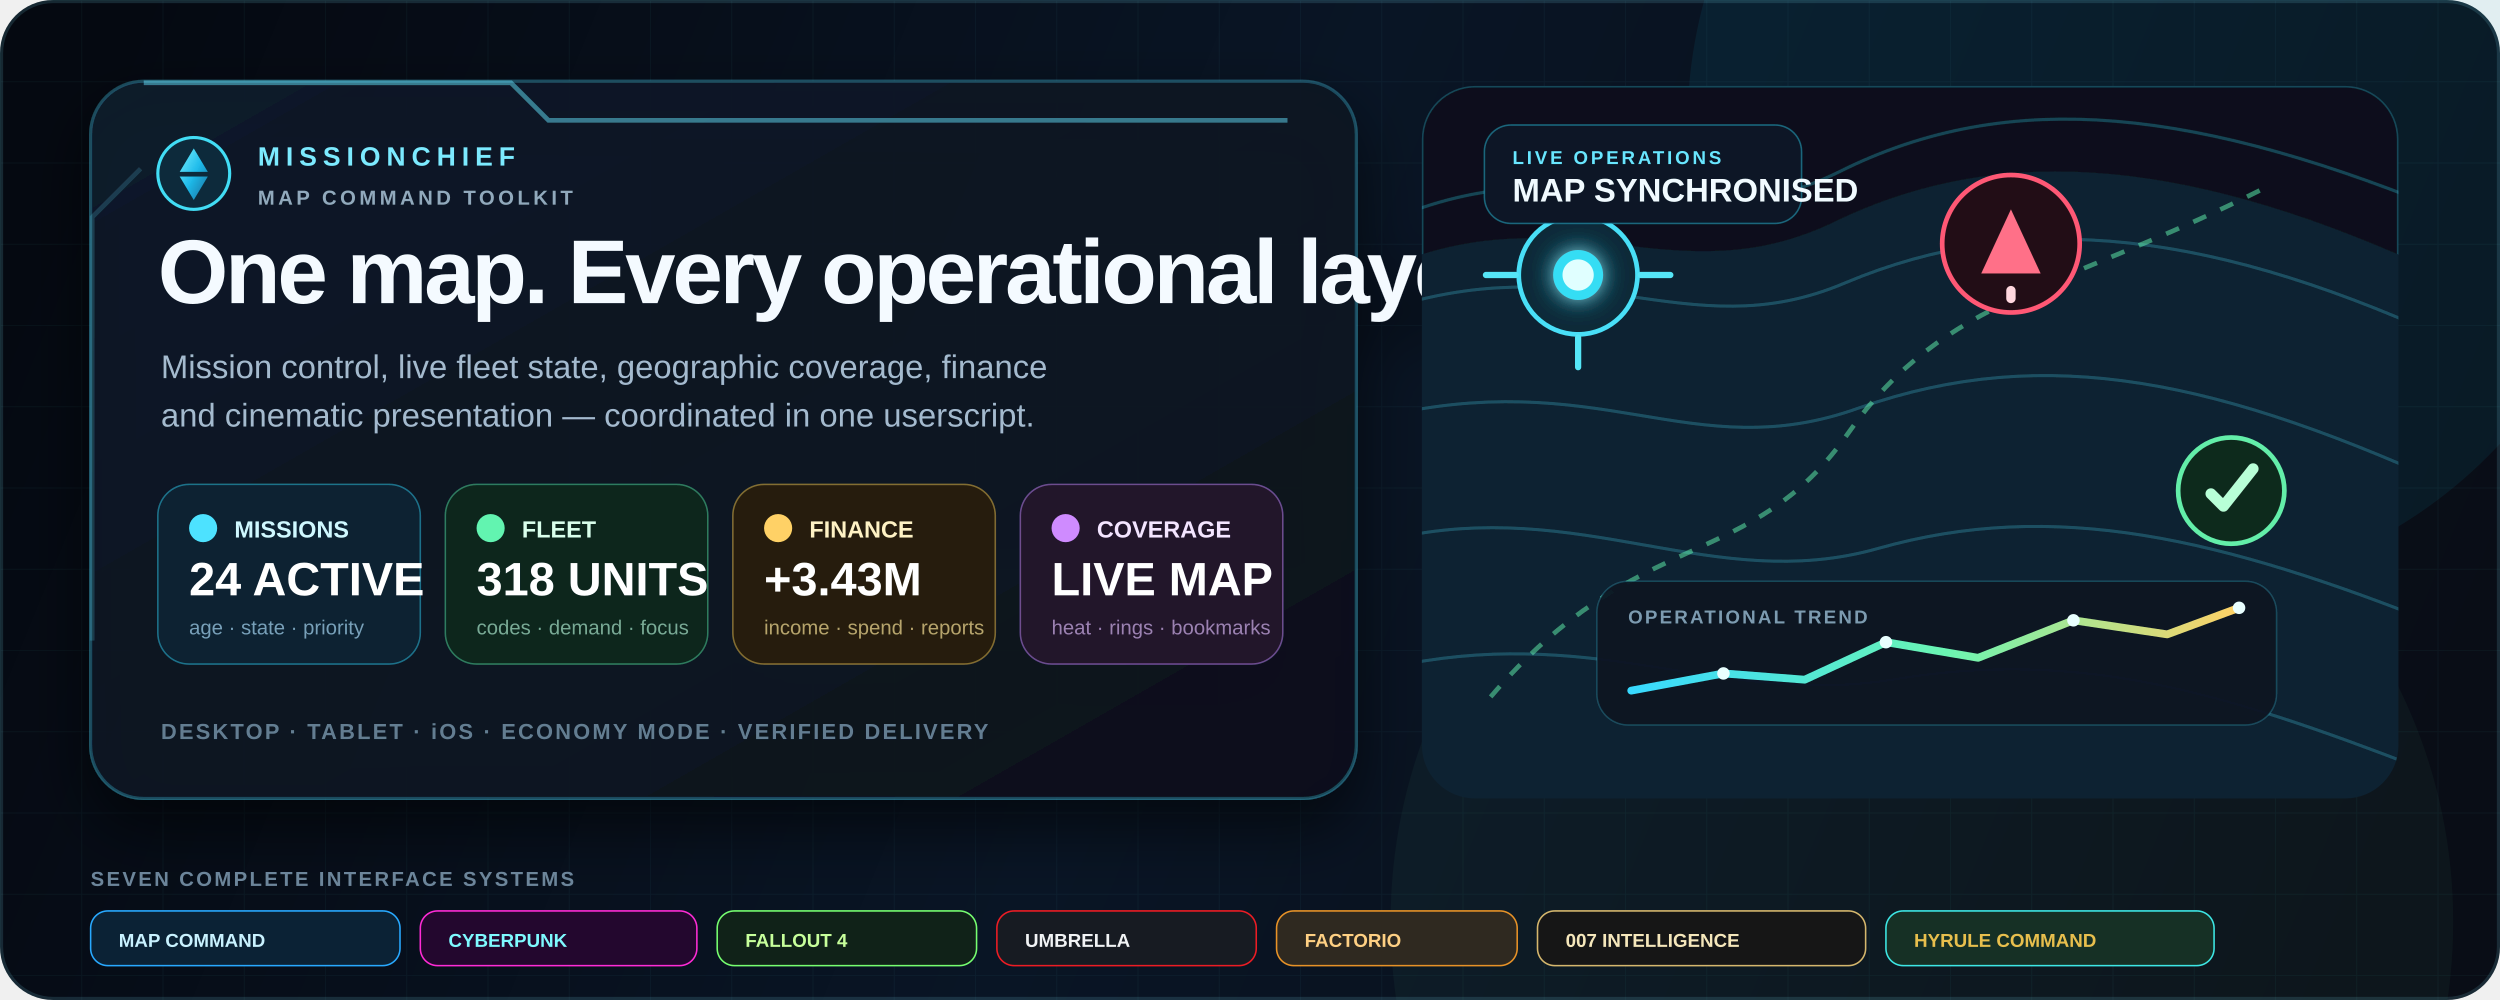
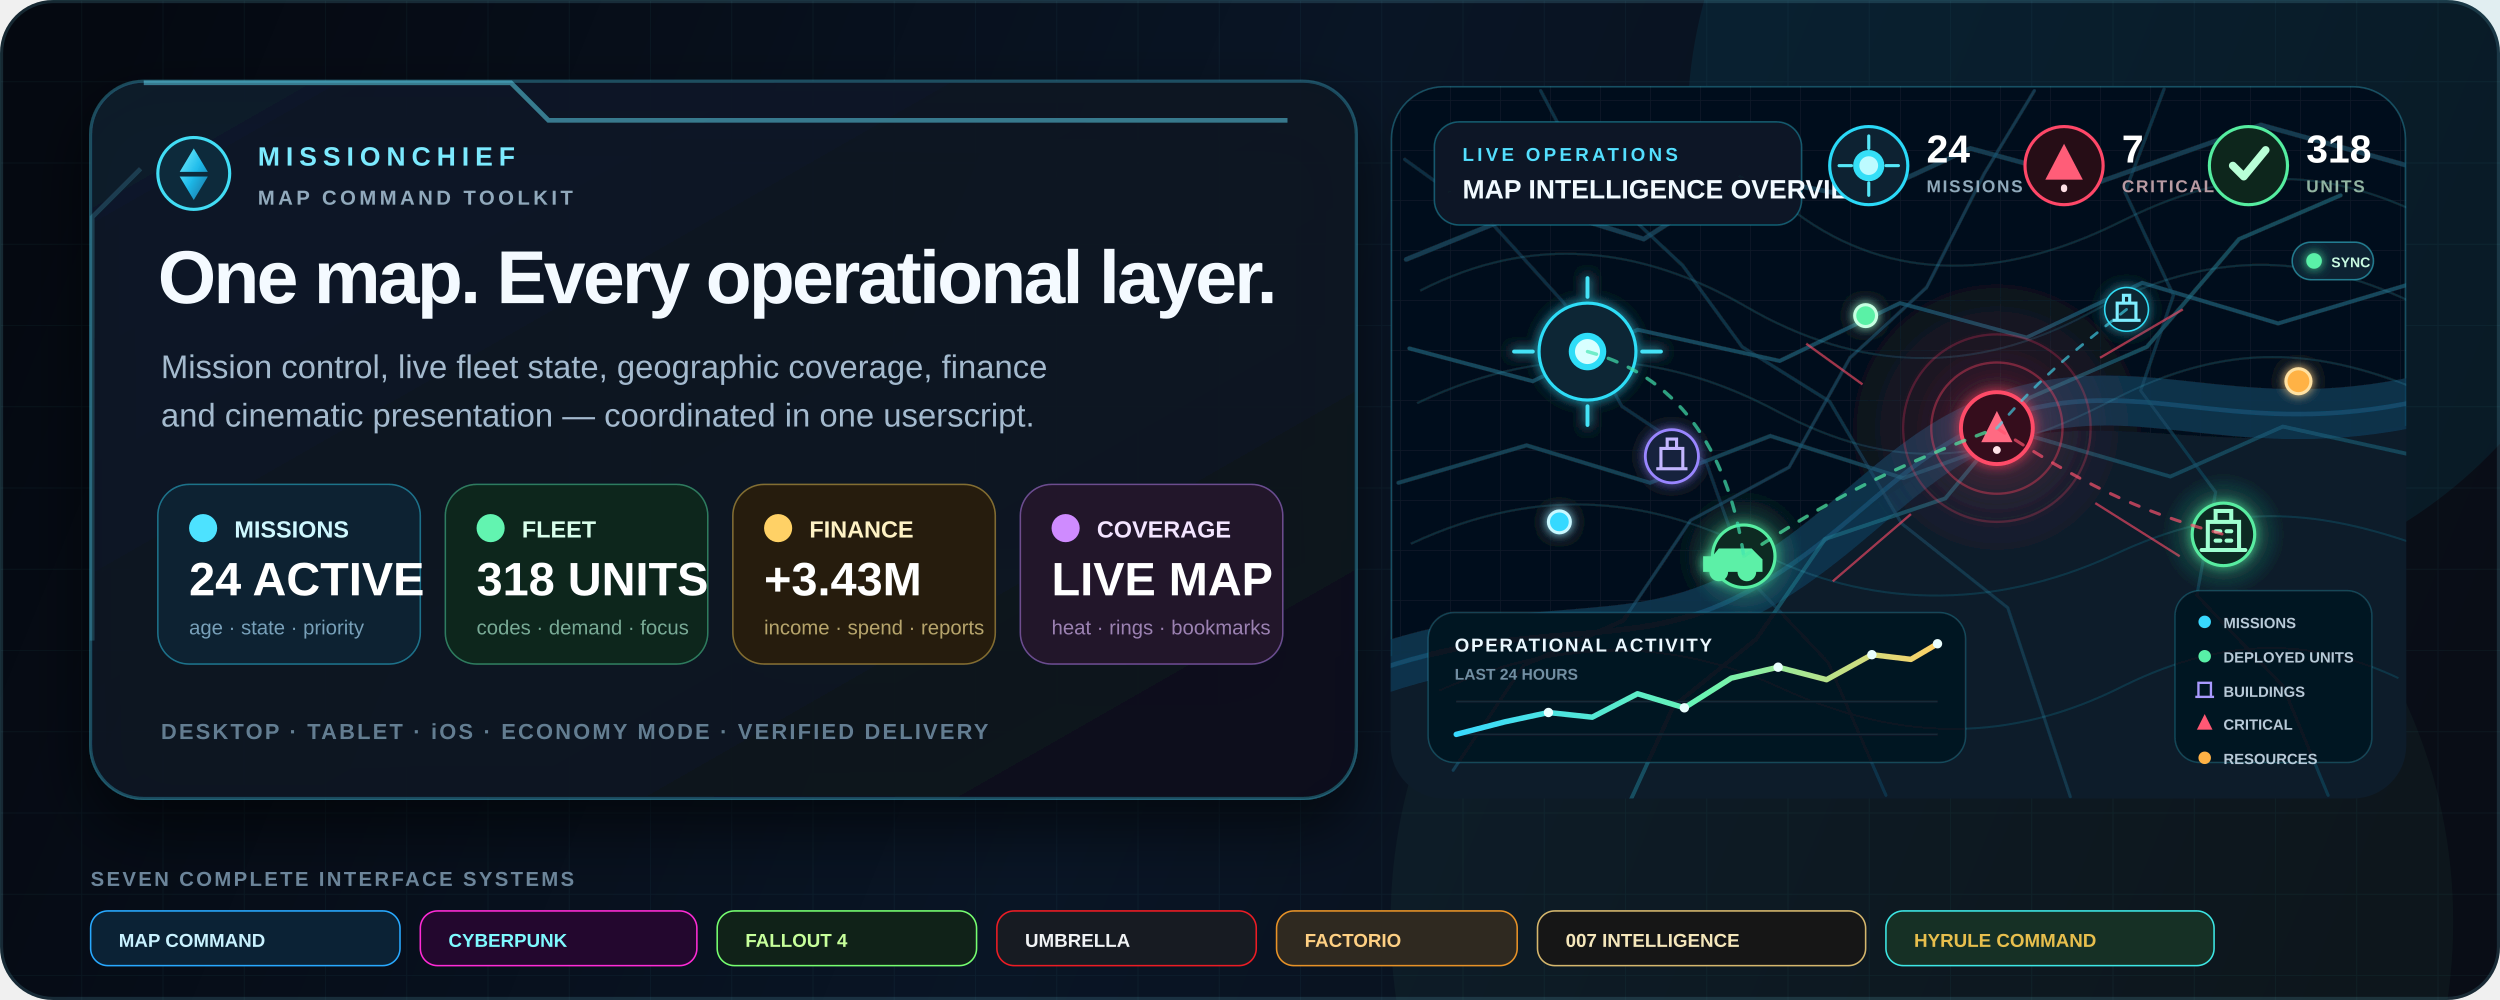
<svg xmlns="http://www.w3.org/2000/svg" viewBox="0 0 1600 640" role="img" aria-labelledby="title desc">
  <defs>
    <linearGradient id="bg" x1="70" y1="30" x2="1510" y2="620" gradientUnits="userSpaceOnUse">
      <stop stop-color="#050911" />
      <stop offset=".48" stop-color="#091525" />
      <stop offset="1" stop-color="#090D16" />
    </linearGradient>
    <linearGradient id="panel" x1="0" y1="0" x2="1" y2="1">
      <stop stop-color="#0D1A2A" stop-opacity=".98" />
      <stop offset="1" stop-color="#07101B" stop-opacity=".93" />
    </linearGradient>
    <linearGradient id="cyan" x1="0" y1="0" x2="1" y2="1">
      <stop stop-color="#78F1FF" />
      <stop offset=".5" stop-color="#20BCEB" />
      <stop offset="1" stop-color="#166C9B" />
    </linearGradient>
    <linearGradient id="line" x1="0" y1="0" x2="1" y2="0">
      <stop stop-color="#38D9FF" />
      <stop offset=".52" stop-color="#6BF5B2" />
      <stop offset="1" stop-color="#FFD166" />
    </linearGradient>
+     <radialGradient id="criticalGlow">
+       <stop stop-color="#FF405F" stop-opacity=".34" />
+       <stop offset=".48" stop-color="#FF405F" stop-opacity=".12" />
+       <stop offset="1" stop-color="#FF405F" stop-opacity="0" />
+     </radialGradient>
+     <radialGradient id="unitGlow">
+       <stop stop-color="#58F5A7" stop-opacity=".22" />
+       <stop offset="1" stop-color="#58F5A7" stop-opacity="0" />
+     </radialGradient>
    <pattern id="grid" width="52" height="52" patternUnits="userSpaceOnUse">
      <path d="M52 0H0V52" fill="none" stroke="#63DFFF" stroke-opacity=".05" />
+     </pattern>
+     <pattern id="mapGrid" width="32" height="32" patternUnits="userSpaceOnUse">
+       <path d="M32 0H0V32" fill="none" stroke="#4EC9E8" stroke-opacity=".055" />
    </pattern>
    <filter id="shadow" x="-30%" y="-30%" width="160%" height="180%">
      <feDropShadow dx="0" dy="18" stdDeviation="20" flood-color="#000" flood-opacity=".62" />
    </filter>
    <filter id="glow" x="-100%" y="-100%" width="300%" height="300%">
      <feGaussianBlur stdDeviation="7" result="b" />
      <feMerge>
        <feMergeNode in="b" />
        <feMergeNode in="SourceGraphic" />
      </feMerge>
    </filter>
+     <filter id="smallGlow" x="-100%" y="-100%" width="300%" height="300%">
+       <feGaussianBlur stdDeviation="3.5" result="b" />
+       <feMerge>
+         <feMergeNode in="b" />
+         <feMergeNode in="SourceGraphic" />
+       </feMerge>
+     </filter>
    <clipPath id="mapClip">
-       <rect x="910" y="55" width="625" height="456" rx="34" />
+       <rect x="890" y="55" width="650" height="456" rx="34" />
    </clipPath>
  </defs>
  <rect width="1600" height="640" rx="34" fill="url(#bg)" />
  <rect width="1600" height="640" rx="34" fill="url(#grid)" />
  <circle cx="1380" cy="80" r="300" fill="#15D7FF" opacity=".07" />
  <circle cx="1230" cy="590" r="340" fill="#55F0A7" opacity=".045" />
  <g transform="translate(58 52)" filter="url(#shadow)">
    <rect width="810" height="459" rx="34" fill="url(#panel)" stroke="#4BD7F7" stroke-opacity=".28" stroke-width="2" />
    <path d="M34 1h235l24 24h473" fill="none" stroke="#67E4FF" stroke-opacity=".48" stroke-width="3" />
    <path d="M1 358V87l31-31" fill="none" stroke="#67E4FF" stroke-opacity=".18" stroke-width="3" />
    <g transform="translate(42 35)">
      <circle cx="24" cy="24" r="23" fill="#092B3A" stroke="#42DDF5" stroke-width="2" />
      <path d="M24 8 33 23H15L24 8Zm-9 18h18l-9 15-9-15Z" fill="url(#cyan)" />
      <text x="65" y="19" fill="#7BEAFF" font-family="Segoe UI,Arial,sans-serif" font-size="17" font-weight="800" letter-spacing="3.8">MISSIONCHIEF</text>
      <text x="65" y="44" fill="#91A9BC" font-family="Segoe UI,Arial,sans-serif" font-size="13" font-weight="700" letter-spacing="2.2">MAP COMMAND TOOLKIT</text>
    </g>
-     <text x="43" y="142" fill="#F4FAFF" font-family="Segoe UI,Arial,sans-serif" font-size="58" font-weight="800" letter-spacing="-2">One map. Every operational layer.</text>
+     <text x="43" y="142" fill="#F4FAFF" font-family="Segoe UI,Arial,sans-serif" font-size="48" font-weight="800" letter-spacing="-1.7">One map. Every operational layer.</text>
    <text x="45" y="190" fill="#A4BACE" font-family="Segoe UI,Arial,sans-serif" font-size="21">Mission control, live fleet state, geographic coverage, finance</text>
    <text x="45" y="221" fill="#A4BACE" font-family="Segoe UI,Arial,sans-serif" font-size="21">and cinematic presentation — coordinated in one userscript.</text>
    <g transform="translate(43 258)">
      <g>
        <rect width="168" height="115" rx="20" fill="#0B2130" stroke="#35CEF1" stroke-opacity=".48" />
        <circle cx="29" cy="28" r="9" fill="#4DE2FF" />
        <text x="49" y="34" fill="#CFF8FF" font-family="Segoe UI,Arial,sans-serif" font-size="15" font-weight="800">MISSIONS</text>
        <text x="20" y="71" fill="#FFFFFF" font-family="Segoe UI,Arial,sans-serif" font-size="30" font-weight="800">24 ACTIVE</text>
        <text x="20" y="96" fill="#78A0B9" font-family="Segoe UI,Arial,sans-serif" font-size="13">age · state · priority</text>
      </g>
      <g transform="translate(184)">
        <rect width="168" height="115" rx="20" fill="#0B251F" stroke="#5AE9A5" stroke-opacity=".46" />
        <circle cx="29" cy="28" r="9" fill="#62F4B0" />
        <text x="49" y="34" fill="#D9FFEB" font-family="Segoe UI,Arial,sans-serif" font-size="15" font-weight="800">FLEET</text>
        <text x="20" y="71" fill="#FFFFFF" font-family="Segoe UI,Arial,sans-serif" font-size="30" font-weight="800">318 UNITS</text>
        <text x="20" y="96" fill="#79AA94" font-family="Segoe UI,Arial,sans-serif" font-size="13">codes · demand · focus</text>
      </g>
      <g transform="translate(368)">
        <rect width="168" height="115" rx="20" fill="#261F0E" stroke="#F3C74F" stroke-opacity=".48" />
        <circle cx="29" cy="28" r="9" fill="#FFD166" />
        <text x="49" y="34" fill="#FFF2C4" font-family="Segoe UI,Arial,sans-serif" font-size="15" font-weight="800">FINANCE</text>
        <text x="20" y="71" fill="#FFFFFF" font-family="Segoe UI,Arial,sans-serif" font-size="30" font-weight="800">+3.43M</text>
        <text x="20" y="96" fill="#B7A46C" font-family="Segoe UI,Arial,sans-serif" font-size="13">income · spend · reports</text>
      </g>
      <g transform="translate(552)">
        <rect width="168" height="115" rx="20" fill="#21152C" stroke="#C989FF" stroke-opacity=".48" />
        <circle cx="29" cy="28" r="9" fill="#CF8BFF" />
        <text x="49" y="34" fill="#F4E5FF" font-family="Segoe UI,Arial,sans-serif" font-size="15" font-weight="800">COVERAGE</text>
        <text x="20" y="71" fill="#FFFFFF" font-family="Segoe UI,Arial,sans-serif" font-size="30" font-weight="800">LIVE MAP</text>
        <text x="20" y="96" fill="#9C82B1" font-family="Segoe UI,Arial,sans-serif" font-size="13">heat · rings · bookmarks</text>
      </g>
    </g>
    <text x="45" y="421" fill="#637D91" font-family="Segoe UI,Arial,sans-serif" font-size="14" font-weight="700" letter-spacing="1.4">DESKTOP · TABLET · iOS · ECONOMY MODE · VERIFIED DELIVERY</text>
  </g>
  <g clip-path="url(#mapClip)" filter="url(#shadow)">
-     <rect x="910" y="55" width="625" height="456" rx="34" fill="#07111C" stroke="#3BCDEC" stroke-opacity=".29" stroke-width="2" />
-     <path d="M890 170c115-47 182 21 284-28 109-53 232-40 390 34v360H890Z" fill="#0D2130" />
-     <g fill="none" stroke="#42BFD8" stroke-width="2" opacity=".3">
-       <path d="M880 145c131-61 194 16 297-35 110-55 230-41 398 29" />
-       <path d="M878 201c135-48 200 24 303-20 114-48 237-34 398 42" />
-       <path d="M879 268c145-36 203 32 311-7 120-42 231-18 389 55" />
-       <path d="M890 345c122-28 206 36 312 6 113-32 219-7 362 50" />
-       <path d="M900 425c125-24 205 27 311 10 118-20 210 7 339 57" />
-     </g>
-     <path d="M954 446c95-111 166-79 229-169 61-87 138-92 265-156" fill="none" stroke="#61F0AD" stroke-width="3" stroke-dasharray="9 10" opacity=".52" />
-     <g transform="translate(1010 176)">
-       <circle r="38" fill="#092A39" stroke="#48DFF7" stroke-width="3" />
-       <circle r="13" fill="#E0FFFF" stroke="#36DDF4" stroke-width="6" filter="url(#glow)" />
-       <path d="M0-59v19M0 40v19M-59 0h19M40 0h19" stroke="#55E6F7" stroke-width="4" stroke-linecap="round" />
-     </g>
-     <g transform="translate(1287 156)">
-       <circle r="44" fill="#241018" stroke="#FF5875" stroke-width="3" />
-       <path d="M0-22 19 19H-19L0-22Z" fill="#FF7088" />
-       <rect x="-3" y="27" width="6" height="11" rx="3" fill="#FFD7DF" />
-     </g>
-     <g transform="translate(1428 314)">
-       <circle r="34" fill="#11291F" stroke="#63EEA9" stroke-width="3" />
-       <path d="m-13 2 8 8 19-24" fill="none" stroke="#B8FFD7" stroke-width="7" stroke-linecap="round" stroke-linejoin="round" />
-     </g>
-     <g transform="translate(950 80)">
-       <rect width="203" height="63" rx="17" fill="#0A1927" stroke="#31C7EA" stroke-opacity=".45" />
-       <text x="18" y="25" fill="#69E6FF" font-family="Segoe UI,Arial,sans-serif" font-size="12" font-weight="800" letter-spacing="1.8">LIVE OPERATIONS</text>
-       <text x="18" y="49" fill="#F1FAFF" font-family="Segoe UI,Arial,sans-serif" font-size="21" font-weight="800">MAP SYNCHRONISED</text>
-     </g>
-     <g transform="translate(1022 372)">
-       <rect width="435" height="92" rx="20" fill="#091522" fill-opacity=".95" stroke="#4BD7F7" stroke-opacity=".25" />
-       <text x="20" y="27" fill="#7D9BB0" font-family="Segoe UI,Arial,sans-serif" font-size="12" font-weight="800" letter-spacing="1.4">OPERATIONAL TREND</text>
-       <path d="M22 70 81 59 133 63 185 39 244 49 305 25 365 34 411 17" fill="none" stroke="url(#line)" stroke-width="5" stroke-linecap="round" stroke-linejoin="round" />
+     <rect x="890" y="55" width="650" height="456" rx="34" fill="#06111D" stroke="#3BCDEC" stroke-opacity=".34" stroke-width="2" />
+     <rect x="890" y="55" width="650" height="456" fill="url(#mapGrid)" />
+     <path d="M858 428c110-32 166-5 242-39 73-33 111-93 191-109 79-16 143 19 285-15v265H858Z" fill="#081C2A" />
+     <path d="M864 435c112-43 173-16 246-52 84-42 113-109 203-124 80-13 142 28 272-12" fill="none" stroke="#0D3B58" stroke-width="32" opacity=".74" />
+     <path d="M864 435c112-43 173-16 246-52 84-42 113-109 203-124 80-13 142 28 272-12" fill="none" stroke="#176287" stroke-width="3" opacity=".52" />
+     <g fill="none" stroke-linecap="round">
+       <path d="M900 166 984 132 1052 153 1116 112 1192 127 1261 95 1342 117 1447 80 1548 108" stroke="#1A5874" stroke-width="3" opacity=".58" />
+       <path d="M902 223 981 244 1048 211 1139 231 1216 194 1297 216 1371 181 1458 207 1545 181" stroke="#21708B" stroke-width="2.5" opacity=".56" />
+       <path d="M895 309 977 285 1056 309 1133 279 1218 306 1296 278 1389 305 1461 273 1543 291" stroke="#1C6983" stroke-width="2.5" opacity=".52" />
+       <path d="M930 493 975 426 1039 397 1082 333 1145 299 1184 229 1233 184 1270 111 1302 58" stroke="#1C5A78" stroke-width="2" opacity=".52" />
+       <path d="M1040 520 1071 452 1124 409 1168 345 1245 319 1298 255 1374 222 1433 153 1498 125" stroke="#217C91" stroke-width="2.5" opacity=".52" />
+       <path d="M899 102 953 141 1001 194 1038 260 1092 296 1118 369 1170 424 1207 509" stroke="#174A68" stroke-width="2" opacity=".5" />
+       <path d="M986 58 1014 111 1077 170 1115 222 1171 257 1217 335 1285 389 1325 510" stroke="#1B536E" stroke-width="2" opacity=".5" />
+       <path d="M1385 57 1360 123 1391 189 1370 250 1418 315 1406 381 1461 439 1490 509" stroke="#1A536E" stroke-width="2" opacity=".5" />
+     </g>
+     <g fill="none" stroke="#3AB6D1" stroke-width="1.3" opacity=".17">
+       <path d="M922 126c76-48 165-39 222 6 59 47 132 51 215 9 80-40 141-32 210 6" />
+       <path d="M909 186c72-37 142-28 208 10 72 42 146 45 221 4 80-43 144-37 211-4" />
+       <path d="M907 258c90-43 166-29 230 5 75 40 134 35 215-7 74-38 132-34 202-4" />
+       <path d="M903 348c86-40 157-28 224 6 67 34 146 38 226 1 70-33 126-31 198-5" />
+       <path d="M921 442c81-36 153-32 218-2 78 36 149 35 220-1 69-34 125-29 176-5" />
+     </g>
+     <g transform="translate(918 78)">
+       <rect width="235" height="66" rx="16" fill="#081827" fill-opacity=".96" stroke="#28C8EB" stroke-opacity=".38" />
+       <text x="18" y="25" fill="#54DFFF" font-family="Segoe UI,Arial,sans-serif" font-size="12" font-weight="800" letter-spacing="2.1">LIVE OPERATIONS</text>
+       <text x="18" y="49" fill="#F2FAFF" font-family="Segoe UI,Arial,sans-serif" font-size="17" font-weight="800">MAP INTELLIGENCE OVERVIEW</text>
+     </g>
+     <g transform="translate(1168 75)" font-family="Segoe UI,Arial,sans-serif">
+       <g>
+         <circle cx="28" cy="31" r="25" fill="#082431" stroke="#2CD9F8" stroke-width="2" />
+         <circle cx="28" cy="31" r="8" fill="#BDFBFF" stroke="#35DFF7" stroke-width="4" />
+         <path d="M28 12v8M28 42v8M9 31h8M39 31h8" stroke="#56E6F7" stroke-width="2" stroke-linecap="round" />
+         <text x="65" y="29" fill="#FFFFFF" font-size="25" font-weight="800">24</text>
+         <text x="65" y="48" fill="#8FA9BB" font-size="11" font-weight="800" letter-spacing="1.1">MISSIONS</text>
+       </g>
+       <g transform="translate(125)">
+         <circle cx="28" cy="31" r="25" fill="#251019" stroke="#FF4768" stroke-width="2" />
+         <path d="M28 17 40 40H16L28 17Z" fill="#FF5D78" />
+         <rect x="26" y="43" width="4" height="5" rx="2" fill="#FFE0E6" />
+         <text x="65" y="29" fill="#FFFFFF" font-size="25" font-weight="800">7</text>
+         <text x="65" y="48" fill="#B99BA3" font-size="11" font-weight="800" letter-spacing="1.1">CRITICAL</text>
+       </g>
+       <g transform="translate(243)">
+         <circle cx="28" cy="31" r="25" fill="#0D261C" stroke="#54EDA0" stroke-width="2" />
+         <path d="m18 31 7 7 14-17" fill="none" stroke="#B8FFD7" stroke-width="5" stroke-linecap="round" stroke-linejoin="round" />
+         <text x="65" y="29" fill="#FFFFFF" font-size="25" font-weight="800">318</text>
+         <text x="65" y="48" fill="#91B4A2" font-size="11" font-weight="800" letter-spacing="1.1">UNITS</text>
+       </g>
+     </g>
+     <g transform="translate(1278 274)">
+       <circle r="93" fill="url(#criticalGlow)" />
+       <circle r="60" fill="none" stroke="#FF4261" stroke-opacity=".24" stroke-width="1.5" />
+       <circle r="42" fill="none" stroke="#FF4261" stroke-opacity=".38" stroke-width="1.5" />
+       <circle r="23" fill="#35101B" stroke="#FF4B68" stroke-width="2.5" filter="url(#smallGlow)" />
+       <path d="M0-11 10 9H-10L0-11Z" fill="#FF6A82" />
+       <circle cy="14" r="2.5" fill="#FFE3E8" />
+       <path d="M-86-28-122-54M66-45l53-31M63 48l54 34M-55 55l-50 43" stroke="#FF4B68" stroke-opacity=".62" stroke-width="1.5" />
+     </g>
+     <g filter="url(#smallGlow)">
+       <g transform="translate(1016 225)">
+         <circle r="31" fill="#092736" stroke="#2EDDF7" stroke-width="2" />
+         <circle r="10" fill="#D8FFFF" stroke="#2EDDF7" stroke-width="4" />
+         <path d="M0-47v12M0 35v12M-47 0h12M35 0h12" stroke="#45E3F7" stroke-width="2.5" stroke-linecap="round" />
+       </g>
+       <g transform="translate(1116 356)">
+         <circle r="38" fill="url(#unitGlow)" />
+         <circle r="20" fill="#0B2A20" stroke="#56EEA2" stroke-width="2" />
+         <path d="M-10-5h15l7 7v8h-4a6 6 0 0 1-12 0h-6a6 6 0 0 1-12 0h-4V0h6l4-5h6Z" fill="#5BF0A7" />
+       </g>
+       <g transform="translate(1423 342)">
+         <circle r="39" fill="url(#unitGlow)" />
+         <circle r="20" fill="#0C2A20" stroke="#58EDA1" stroke-width="2" />
+         <path d="M-10 10V-8h20v18M-14 10h28M-5-8v-7h10v7M-5-2h3M2-2h3M-5 4h3M2 4h3" fill="none" stroke="#9FFFD0" stroke-width="2.6" stroke-linecap="round" />
+       </g>
+       <g transform="translate(1070 292)">
+         <circle r="17" fill="#14203D" stroke="#9A86FF" stroke-width="1.8" />
+         <path d="M-7 8V-5h14V8M-10 8h20M-3-5v-6h6v6" fill="none" stroke="#C3B6FF" stroke-width="2" />
+       </g>
+       <g transform="translate(1361 198)">
+         <circle r="14" fill="#0B2732" stroke="#32DDF6" />
+         <path d="M-6 7V-4h12V7M-9 7H9M-2-4v-5h4v5" fill="none" stroke="#7EEDFF" stroke-width="2" />
+       </g>
+       <g transform="translate(1471 244)">
+         <circle r="8" fill="#FFB245" stroke="#FFE1A2" stroke-width="2" />
+       </g>
+       <g transform="translate(1194 202)">
+         <circle r="7" fill="#5AF1A6" stroke="#C7FFE2" stroke-width="2" />
+       </g>
+       <g transform="translate(998 334)">
+         <circle r="7" fill="#35D9FF" stroke="#C9F8FF" stroke-width="2" />
+       </g>
+     </g>
+     <g fill="none" stroke-linecap="round">
+       <path d="M1016 225c63 17 91 70 100 131" stroke="#40E5B0" stroke-width="2.2" stroke-dasharray="6 8" opacity=".68" />
+       <path d="M1116 356c54-36 95-57 162-82" stroke="#4FECA7" stroke-width="2.2" stroke-dasharray="6 8" opacity=".7" />
+       <path d="M1278 274c52 34 89 53 145 68" stroke="#FF526E" stroke-width="2" stroke-dasharray="6 8" opacity=".68" />
+       <path d="M1361 198c-30 24-52 40-83 76" stroke="#43DDF4" stroke-width="1.8" stroke-dasharray="5 7" opacity=".62" />
+     </g>
+     <g transform="translate(914 392)">
+       <rect width="344" height="96" rx="17" fill="#071521" fill-opacity=".96" stroke="#39CDEB" stroke-opacity=".26" />
+       <text x="17" y="25" fill="#EAF8FF" font-family="Segoe UI,Arial,sans-serif" font-size="12" font-weight="800" letter-spacing="1.1">OPERATIONAL ACTIVITY</text>
+       <text x="17" y="43" fill="#718FA3" font-family="Segoe UI,Arial,sans-serif" font-size="10" font-weight="700">LAST 24 HOURS</text>
+       <path d="M18 78H326M18 57H326" stroke="#497184" stroke-opacity=".24" />
+       <path d="M18 78 49 70 77 64 105 67 134 52 164 61 194 42 224 35 255 43 284 27 309 30 326 20" fill="none" stroke="url(#line)" stroke-width="3.5" stroke-linecap="round" stroke-linejoin="round" />
      <g fill="#E9FFFF">
-         <circle cx="81" cy="59" r="4" />
-         <circle cx="185" cy="39" r="4" />
-         <circle cx="305" cy="25" r="4" />
-         <circle cx="411" cy="17" r="4" />
-       </g>
+         <circle cx="77" cy="64" r="3" />
+         <circle cx="164" cy="61" r="3" />
+         <circle cx="224" cy="35" r="3" />
+         <circle cx="284" cy="27" r="3" />
+         <circle cx="326" cy="20" r="3" />
+       </g>
+     </g>
+     <g transform="translate(1392 378)" font-family="Segoe UI,Arial,sans-serif">
+       <rect width="126" height="110" rx="16" fill="#071521" fill-opacity=".96" stroke="#39CDEB" stroke-opacity=".25" />
+       <g transform="translate(14 20)" font-size="9.5" font-weight="700">
+         <circle cx="5" cy="0" r="4" fill="#39D9FF" />
+         <text x="17" y="4" fill="#B7CAD8">MISSIONS</text>
+         <circle cx="5" cy="22" r="4" fill="#59F0A7" />
+         <text x="17" y="26" fill="#B7CAD8">DEPLOYED UNITS</text>
+         <path d="M1 48V39h8v9M-1 48h12" fill="none" stroke="#A99AFF" stroke-width="1.5" />
+         <text x="17" y="48" fill="#B7CAD8">BUILDINGS</text>
+         <path d="M5 59 10 69H0L5 59Z" fill="#FF5874" />
+         <text x="17" y="69" fill="#B7CAD8">CRITICAL</text>
+         <circle cx="5" cy="87" r="4" fill="#FFB245" />
+         <text x="17" y="91" fill="#B7CAD8">RESOURCES</text>
+       </g>
+     </g>
+     <g transform="translate(1467 155)">
+       <rect width="52" height="24" rx="12" fill="#092333" stroke="#3EDBF4" stroke-opacity=".5" />
+       <circle cx="14" cy="12" r="5" fill="#5AF0A8" filter="url(#smallGlow)" />
+       <text x="25" y="16" fill="#C9F9E0" font-family="Segoe UI,Arial,sans-serif" font-size="9" font-weight="800">SYNC</text>
    </g>
  </g>
  <g transform="translate(58 545)">
    <text x="0" y="22" fill="#6C859A" font-family="Segoe UI,Arial,sans-serif" font-size="13" font-weight="800" letter-spacing="1.5">SEVEN COMPLETE INTERFACE SYSTEMS</text>
    <g transform="translate(0 38)" font-family="Segoe UI,Arial,sans-serif" font-size="12" font-weight="800">
      <g>
        <rect width="198" height="35" rx="11" fill="#0B2235" stroke="#28A9FF" />
        <text x="18" y="23" fill="#C9F2FF">MAP COMMAND</text>
      </g>
      <g transform="translate(211)">
        <rect width="177" height="35" rx="11" fill="#23072E" stroke="#FF2BD6" />
        <text x="18" y="23" fill="#7EFAFF">CYBERPUNK</text>
      </g>
      <g transform="translate(401)">
        <rect width="166" height="35" rx="11" fill="#102218" stroke="#76FF70" />
        <text x="18" y="23" fill="#C7FF9B">FALLOUT 4</text>
      </g>
      <g transform="translate(580)">
        <rect width="166" height="35" rx="11" fill="#171B22" stroke="#ED1C24" />
        <text x="18" y="23" fill="#F1F3F5">UMBRELLA</text>
      </g>
      <g transform="translate(759)">
        <rect width="154" height="35" rx="11" fill="#2F2920" stroke="#E79227" />
        <text x="18" y="23" fill="#FFD083">FACTORIO</text>
      </g>
      <g transform="translate(926)">
        <rect width="210" height="35" rx="11" fill="#161616" stroke="#D5B76D" />
        <text x="18" y="23" fill="#F5E7BB">007 INTELLIGENCE</text>
      </g>
      <g transform="translate(1149)">
        <rect width="210" height="35" rx="11" fill="#163025" stroke="#3DE7E5" />
        <text x="18" y="23" fill="#E8BF4D">HYRULE COMMAND</text>
      </g>
    </g>
  </g>
  <rect x="1" y="1" width="1598" height="638" rx="33" fill="none" stroke="#82E9FF" stroke-opacity=".14" stroke-width="2" />
</svg>
